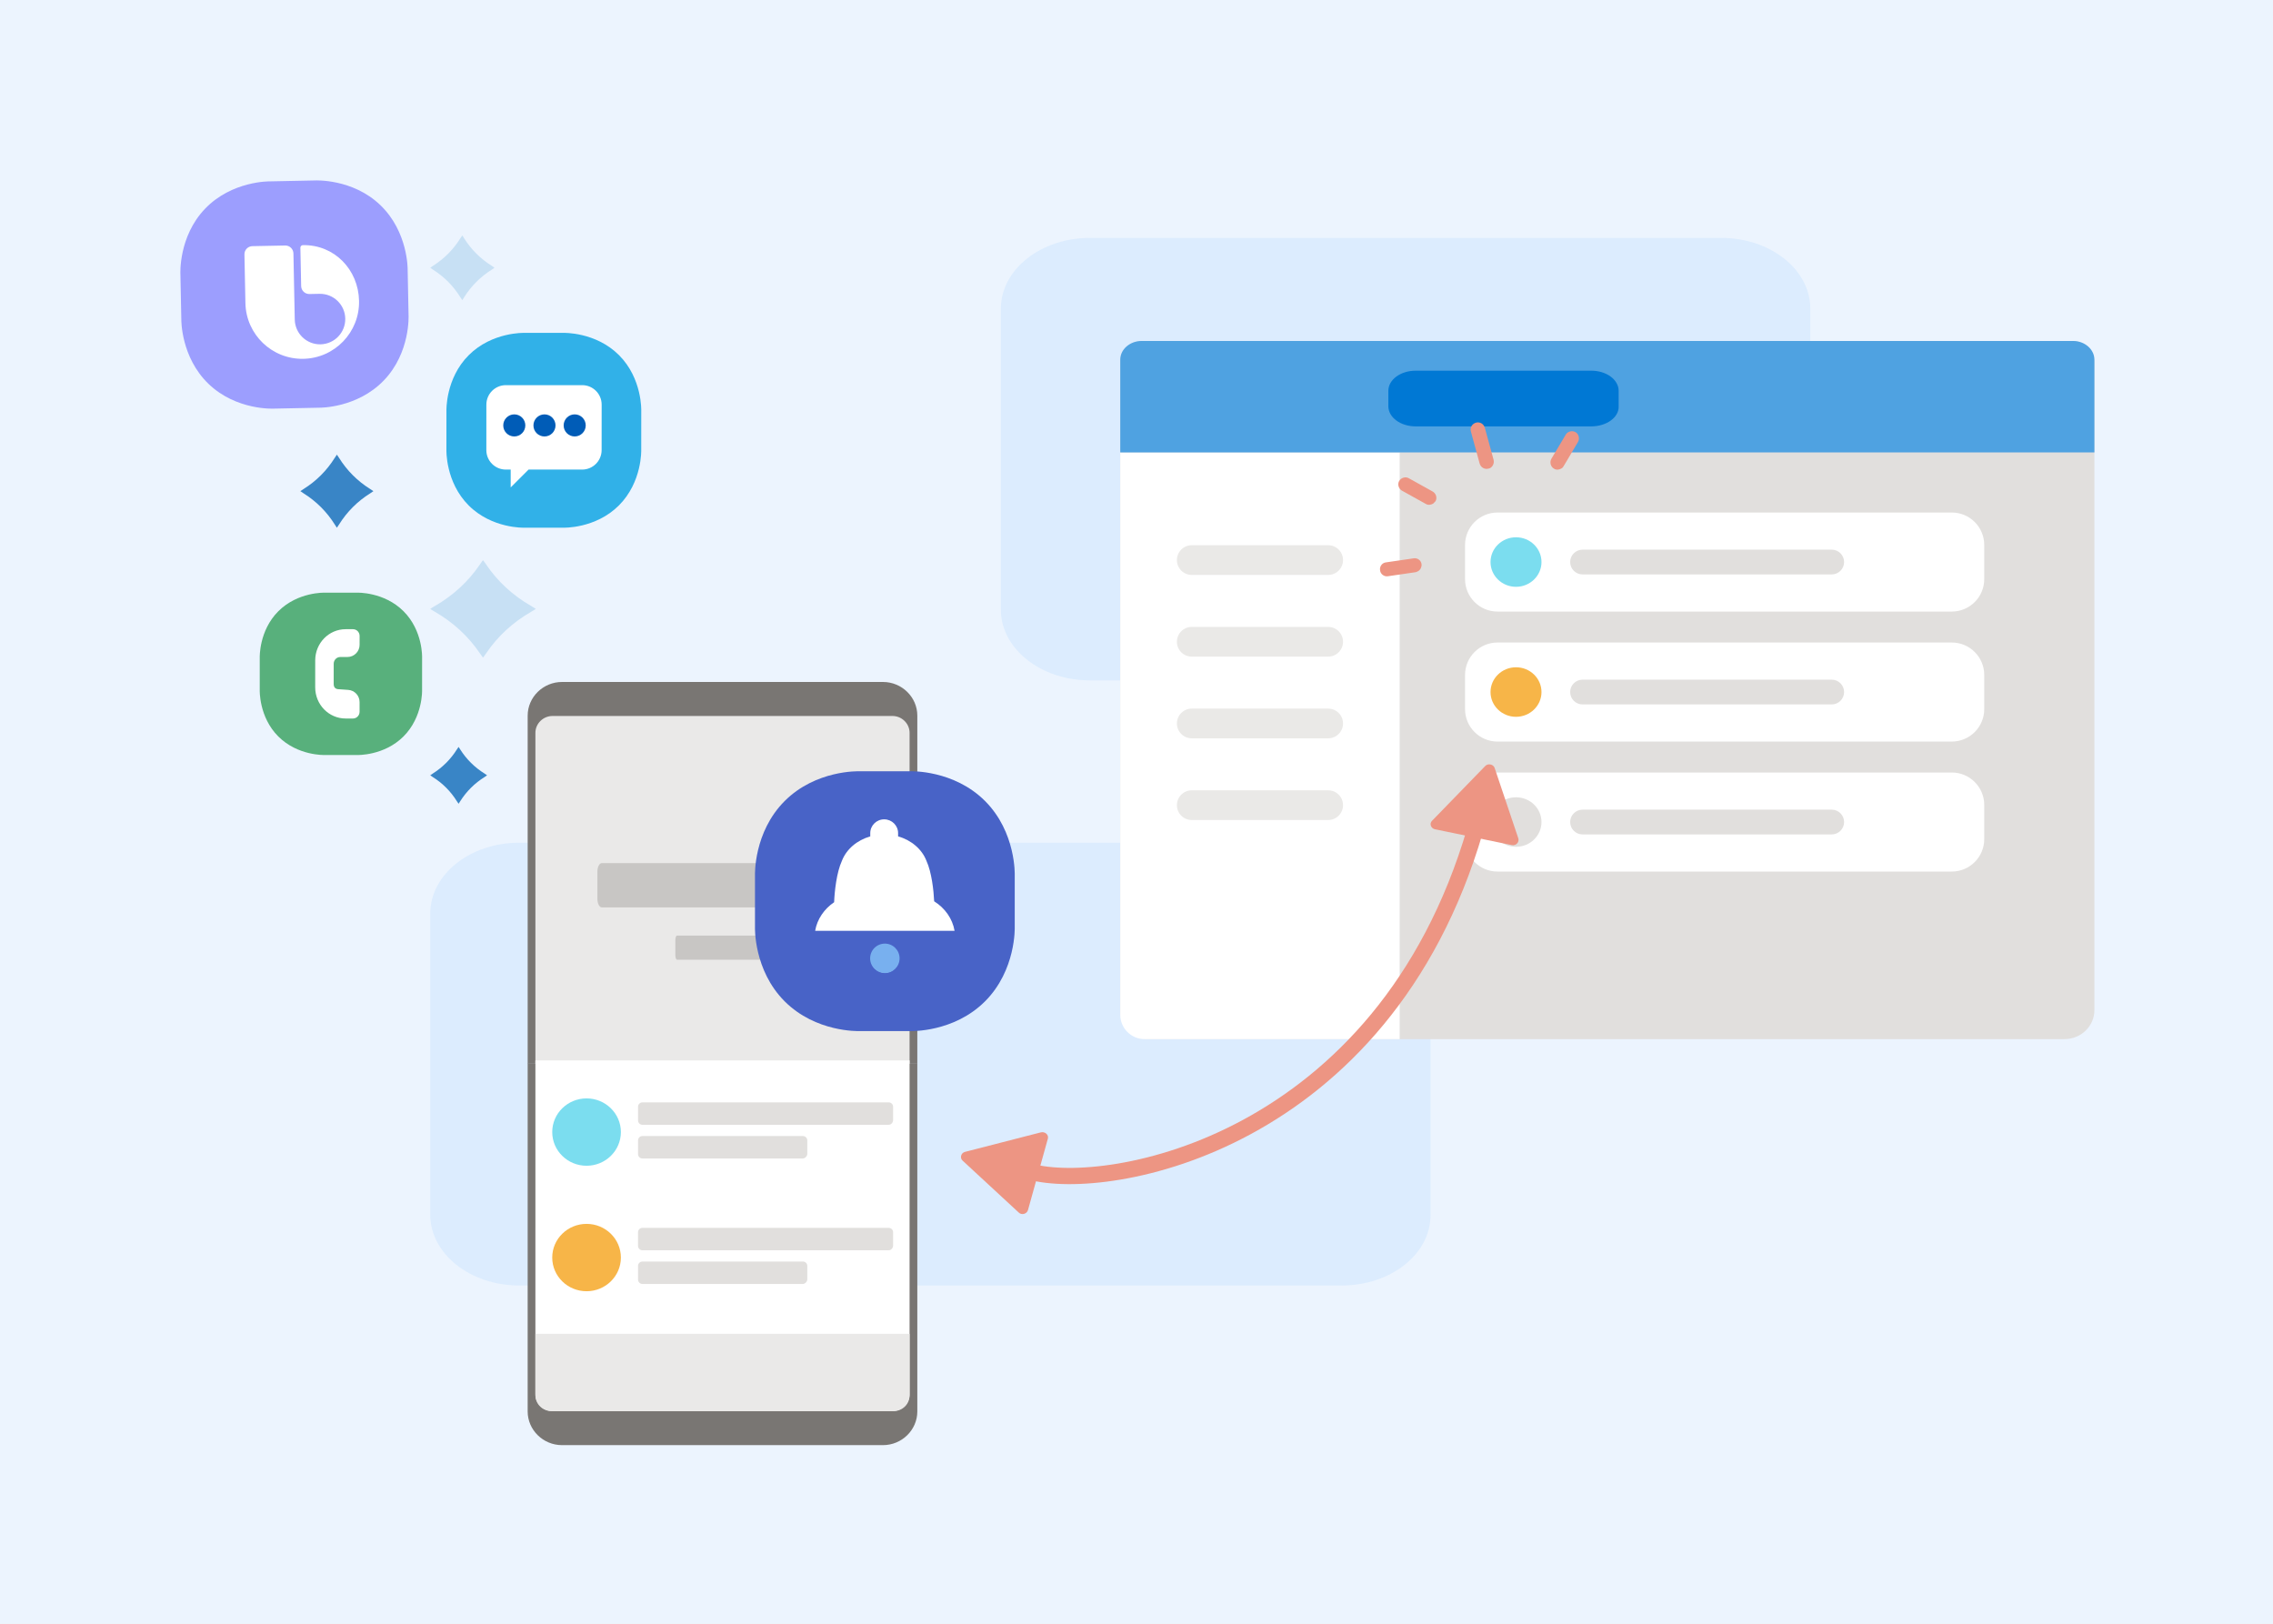
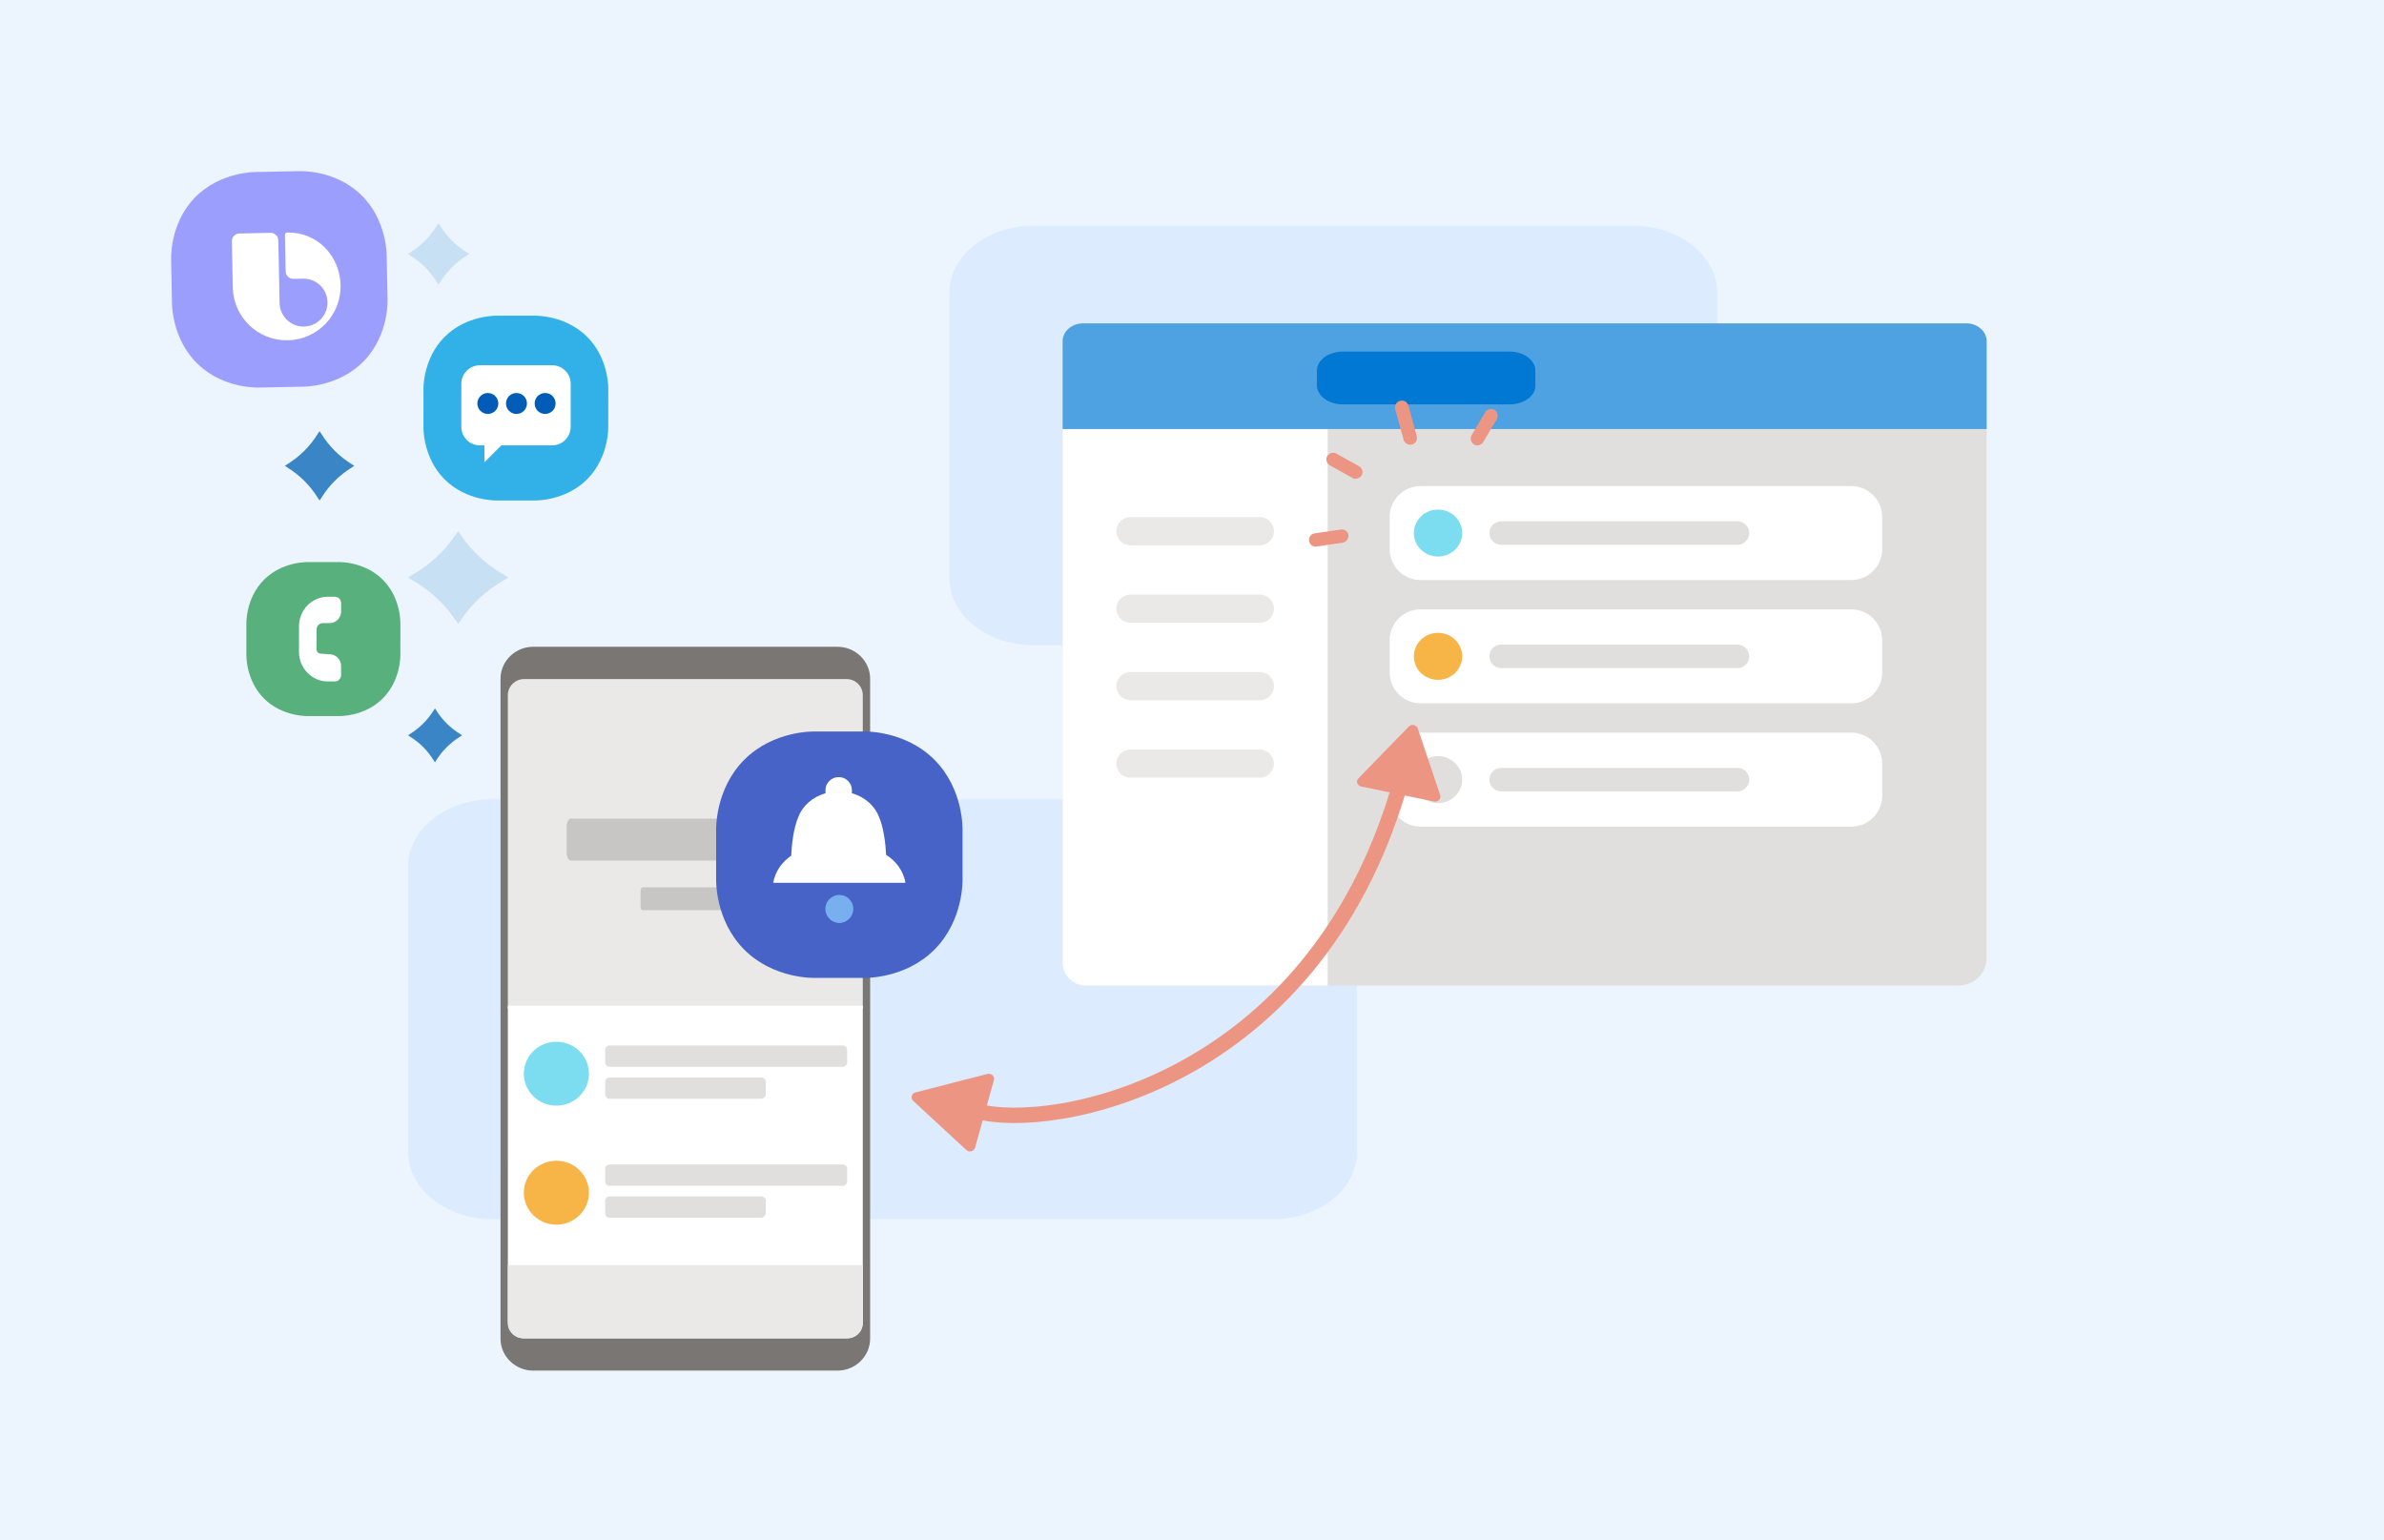
- <svg xmlns="http://www.w3.org/2000/svg" width="280" height="200" viewBox="0 0 280 200" fill="none">
-   <rect width="280" height="200" fill="#ECF4FE" />
+ <svg xmlns="http://www.w3.org/2000/svg" width="309.6" height="200" viewBox="0 0 309.6 200" fill="none">
+   <rect width="309.6" height="200" fill="#ECF4FE" />
  <g opacity="0.45">
    <path d="M134.255 83.803H212.039C218.081 83.803 223 79.901 223 75.108V37.999C223 33.207 218.081 29.305 212.039 29.305H134.255C128.214 29.305 123.295 33.207 123.295 37.999V75.108C123.295 79.901 128.214 83.803 134.255 83.803Z" fill="#C8E2FF" />
    <path d="M63.961 158.338H165.255C171.351 158.338 176.27 154.437 176.216 149.602V112.493C176.216 107.7 171.297 103.799 165.255 103.799H63.961C57.919 103.799 53 107.7 53 112.535V149.602C53 154.437 57.919 158.338 63.961 158.338Z" fill="#C8E2FF" />
  </g>
  <path d="M138 124.458V44.704C138 43.191 139.212 41.998 140.74 41.998H255.26C256.788 41.998 258 43.191 258 44.704V124.412C258 126.384 256.366 127.99 254.311 127.99H141.636C139.634 128.035 138 126.43 138 124.458Z" fill="#E1DFDD" />
  <path d="M138 55.72H172.419V127.99H141C139.343 127.99 138 126.647 138 124.99V55.72Z" fill="white" />
  <rect x="144.977" y="67.156" width="20.465" height="3.66" rx="1.83" fill="#EAE9E7" />
  <rect x="144.977" y="77.218" width="20.465" height="3.66" rx="1.83" fill="#EAE9E7" />
  <rect x="144.977" y="87.281" width="20.465" height="3.66" rx="1.83" fill="#EAE9E7" />
  <rect x="144.977" y="97.344" width="20.465" height="3.66" rx="1.83" fill="#EAE9E7" />
  <path d="M258 55.72H138V44.3C138 43.011 139.212 41.998 140.634 41.998H255.366C256.841 41.998 258 43.057 258 44.3V55.72Z" fill="#4FA2E1" />
  <path d="M196.012 52.519H174.405C172.526 52.519 171.023 51.414 171.023 50.033V48.145C171.023 46.763 172.526 45.658 174.405 45.658H196.012C197.891 45.658 199.394 46.763 199.394 48.145V50.033C199.456 51.414 197.891 52.519 196.012 52.519Z" fill="#0078D4" />
  <path d="M240.43 63.128H184.472C182.263 63.128 180.472 64.919 180.472 67.128V71.328C180.472 73.537 182.263 75.328 184.472 75.328H240.43C242.639 75.328 244.43 73.537 244.43 71.328V67.128C244.43 64.919 242.639 63.128 240.43 63.128Z" fill="white" />
  <path d="M186.75 72.279C188.484 72.279 189.889 70.913 189.889 69.228C189.889 67.544 188.484 66.178 186.75 66.178C185.017 66.178 183.611 67.544 183.611 69.228C183.611 70.913 185.017 72.279 186.75 72.279Z" fill="#7BDDEF" />
  <rect x="193.421" y="67.703" width="33.744" height="3.05" rx="1.525" fill="#E1DFDD" />
  <path d="M240.43 79.14H184.472C182.263 79.14 180.472 80.93 180.472 83.14V87.34C180.472 89.549 182.263 91.34 184.472 91.34H240.43C242.639 91.34 244.43 89.549 244.43 87.34V83.14C244.43 80.93 242.639 79.14 240.43 79.14Z" fill="white" />
  <path d="M186.75 88.291C188.484 88.291 189.889 86.925 189.889 85.241C189.889 83.556 188.484 82.19 186.75 82.19C185.017 82.19 183.611 83.556 183.611 85.241C183.611 86.925 185.017 88.291 186.75 88.291Z" fill="#F7B548" />
  <rect x="193.421" y="83.716" width="33.744" height="3.05" rx="1.525" fill="#E1DFDD" />
  <path d="M240.43 95.152H184.472C182.263 95.152 180.472 96.943 180.472 99.152V103.352C180.472 105.561 182.263 107.352 184.472 107.352H240.43C242.639 107.352 244.43 105.561 244.43 103.352V99.152C244.43 96.943 242.639 95.152 240.43 95.152Z" fill="white" />
  <path d="M186.75 104.303C188.484 104.303 189.889 102.937 189.889 101.253C189.889 99.568 188.484 98.203 186.75 98.203C185.017 98.203 183.611 99.568 183.611 101.253C183.611 102.937 185.017 104.303 186.75 104.303Z" fill="#E1DFDD" />
  <rect x="193.421" y="99.728" width="33.744" height="3.05" rx="1.525" fill="#E1DFDD" />
  <path d="M183.625 57.617C183.556 57.656 183.486 57.696 183.361 57.72C182.884 57.852 182.403 57.572 182.271 57.094L181.192 53.15C181.06 52.673 181.34 52.192 181.818 52.06C182.296 51.928 182.776 52.208 182.908 52.686L183.988 56.63C184.08 57.038 183.92 57.404 183.625 57.617Z" fill="#ED9583" />
  <path d="M176.548 62.031C176.269 62.189 175.931 62.242 175.653 62.077L172.699 60.434C172.293 60.204 172.122 59.657 172.352 59.25C172.583 58.844 173.13 58.673 173.537 58.903L176.491 60.545C176.897 60.776 177.068 61.323 176.838 61.729C176.753 61.823 176.668 61.917 176.548 62.031Z" fill="#ED9583" />
  <path d="M174.71 70.338C174.605 70.397 174.5 70.456 174.376 70.48L170.974 70.977C170.512 71.054 170.046 70.719 170.004 70.237C169.926 69.775 170.262 69.309 170.744 69.267L174.146 68.77C174.608 68.693 175.074 69.028 175.116 69.51C175.149 69.813 174.989 70.18 174.71 70.338Z" fill="#ED9583" />
  <path d="M192.332 57.709C192.053 57.867 191.715 57.92 191.418 57.72C191.011 57.489 190.875 56.923 191.105 56.516L192.874 53.538C193.104 53.132 193.672 52.996 194.078 53.226C194.484 53.456 194.621 54.023 194.39 54.429L192.622 57.407C192.557 57.536 192.472 57.63 192.332 57.709Z" fill="#ED9583" />
  <path d="M127.869 144.607L126.632 149.045C126.494 149.538 125.833 149.711 125.478 149.337L122.026 146.146L118.574 142.954C118.207 142.625 118.382 141.997 118.874 141.878L123.55 140.676L128.226 139.474C128.719 139.355 129.218 139.765 129.08 140.258L127.869 144.607Z" fill="#ED9583" />
  <path d="M181.555 103.13L176.781 102.147C176.251 102.038 176.041 101.425 176.426 101.077L179.693 97.714L182.959 94.351C183.296 93.993 183.971 94.132 184.117 94.589L185.576 98.926L187.034 103.262C187.18 103.72 186.763 104.203 186.232 104.094L181.555 103.13Z" fill="#ED9583" />
  <path d="M126.905 144.312C136.439 146.953 170.339 141.009 181.712 102.238" stroke="#ED9583" stroke-width="2" fill="none" />
  <path d="M33.195 22.341L38.799 22.228C38.799 22.228 43.424 21.971 46.856 25.267C50.288 28.563 50.216 33.192 50.216 33.192L50.328 38.8C50.328 38.8 50.584 43.422 47.286 46.855C43.989 50.287 39.357 50.217 39.357 50.217L33.753 50.331C33.753 50.331 29.128 50.588 25.697 47.291C22.265 43.995 22.336 39.366 22.336 39.366L22.224 33.759C22.224 33.759 21.969 29.136 25.266 25.704C28.564 22.271 33.195 22.341 33.195 22.341Z" fill="#9C9EFE" />
  <path fill-rule="evenodd" clip-rule="evenodd" d="M44.23 37.058C44.307 40.922 41.237 44.118 37.372 44.196C33.507 44.273 30.31 41.203 30.232 37.338L30.111 31.34C30.1 30.788 30.539 30.331 31.091 30.32L35.126 30.239C35.678 30.228 36.135 30.667 36.146 31.219L36.31 39.363C36.345 41.081 37.765 42.445 39.483 42.411C41.201 42.377 42.566 40.956 42.531 39.239C42.496 37.521 41.076 36.156 39.358 36.191L38.118 36.215C37.566 36.226 37.109 35.788 37.098 35.236L37.003 30.513C36.999 30.341 37.136 30.199 37.308 30.195V30.195C41.173 30.118 44.152 33.193 44.23 37.058Z" fill="white" />
  <path d="M39.998 73.001H44.002C44.002 73.001 47.308 72.884 49.711 75.288C52.114 77.691 51.996 80.996 51.996 80.996L51.994 85.002C51.994 85.002 52.109 88.307 49.705 90.711C47.3 93.114 43.993 92.997 43.993 92.997H39.989C39.989 92.997 36.683 93.114 34.28 90.711C31.878 88.307 31.996 85.002 31.996 85.002L31.997 80.996C31.997 80.996 31.882 77.691 34.287 75.288C36.692 72.884 39.998 73.001 39.998 73.001Z" fill="#58B07C" />
  <path d="M42.577 77.5C40.508 77.5 38.831 79.219 38.83 81.34L38.828 84.66C38.828 86.781 40.504 88.5 42.572 88.5L43.484 88.5C43.931 88.5 44.294 88.128 44.294 87.67L44.294 86.473C44.295 85.686 43.687 85.032 42.901 84.976L41.794 84.898C41.346 84.898 41.106 84.704 41.106 84.245L41.108 81.755C41.108 81.296 41.47 80.924 41.918 80.924L42.797 80.924C43.625 80.924 44.297 80.253 44.297 79.424L44.298 78.33C44.298 77.872 43.936 77.5 43.488 77.5L42.577 77.5Z" fill="white" />
  <path d="M64.598 41.001H69.402C69.402 41.001 73.37 40.861 76.253 43.745C79.136 46.63 78.993 50.595 78.993 50.595L78.99 55.403C78.99 55.403 79.128 59.368 76.241 62.253C73.355 65.137 69.387 64.997 69.387 64.997H64.583C64.583 64.997 60.615 65.137 57.732 62.253C54.849 59.368 54.992 55.403 54.992 55.403L54.995 50.595C54.995 50.595 54.857 46.63 57.744 43.745C60.63 40.861 64.598 41.001 64.598 41.001Z" fill="#31B1E8" />
  <path d="M62.316 47.44C60.99 47.44 59.915 48.514 59.914 49.839L59.911 55.439C59.91 56.764 60.984 57.839 62.31 57.839L62.91 57.839L62.908 60.038L65.11 57.839L71.71 57.839C73.035 57.839 74.11 56.764 74.111 55.439L74.115 49.839C74.115 48.514 73.041 47.44 71.716 47.44L62.316 47.44Z" fill="white" />
  <ellipse rx="1.36" ry="1.36" transform="matrix(1 5.69085e-08 -0.000619529 1 63.3529 52.3993)" fill="#005CB7" />
  <ellipse rx="1.36" ry="1.36" transform="matrix(1 7.16315e-08 -0.000619531 1 67.0721 52.3998)" fill="#005CB7" />
  <ellipse rx="1.36" ry="1.36" transform="matrix(1 7.16315e-08 -0.000619531 1 70.7933 52.3989)" fill="#005CB7" />
  <path d="M65.418 75.362C65.791 75.145 66 75 66 75C66 75 65.791 74.849 65.418 74.632C63.179 73.349 61.289 71.608 59.895 69.543C59.66 69.193 59.497 69 59.497 69C59.497 69 59.34 69.193 59.105 69.543C57.708 71.607 55.819 73.349 53.582 74.638C53.381 74.75 53.187 74.87 53 75C53 75 53.209 75.145 53.582 75.362C55.82 76.649 57.709 78.392 59.105 80.457C59.34 80.801 59.497 81 59.497 81C59.497 81 59.66 80.807 59.895 80.457C61.289 78.391 63.178 76.647 65.418 75.362V75.362Z" fill="#C7E0F4" />
  <path d="M60.563 33.224L60.915 32.979L60.563 32.733C59.195 31.88 58.039 30.727 57.181 29.363C57.043 29.128 56.947 29 56.947 29C56.856 29.115 56.774 29.236 56.701 29.363C55.852 30.724 54.708 31.876 53.352 32.733L53 32.979L53.352 33.224C54.712 34.08 55.858 35.237 56.701 36.605C56.774 36.732 56.856 36.853 56.947 36.968C56.947 36.968 57.043 36.84 57.181 36.605C58.038 35.237 59.194 34.081 60.563 33.224Z" fill="#C7E0F4" />
  <path d="M59.689 95.711L60 95.495L59.689 95.28C58.479 94.53 57.457 93.517 56.698 92.319C56.575 92.112 56.491 92 56.491 92C56.41 92.101 56.338 92.207 56.274 92.319C55.523 93.514 54.51 94.526 53.311 95.28L53 95.495L53.311 95.711C54.514 96.463 55.528 97.479 56.274 98.681C56.338 98.793 56.41 98.899 56.491 99C56.491 99 56.575 98.888 56.698 98.681C57.456 97.479 58.478 96.463 59.689 95.711Z" fill="#3985C6" />
  <path d="M45.591 60.774C45.854 60.606 46 60.496 46 60.496C46 60.496 45.854 60.387 45.591 60.226C44.042 59.261 42.735 57.952 41.77 56.402C41.61 56.146 41.5 56 41.5 56C41.5 56 41.39 56.146 41.23 56.402C40.263 57.951 38.956 59.258 37.409 60.226C37.146 60.387 37 60.496 37 60.496C37 60.496 37.146 60.606 37.409 60.774C38.955 61.741 40.261 63.046 41.23 64.591C41.39 64.854 41.5 65 41.5 65C41.5 65 41.61 64.854 41.77 64.598C42.735 63.048 44.042 61.739 45.591 60.774Z" fill="#3985C6" />
  <path d="M113 131.02H65.001L65.001 88.149C65.001 85.871 66.908 84 69.229 84H108.773C111.094 84 113.001 85.871 113.001 88.149L113 131.02Z" fill="#797673" />
  <path d="M65.001 130.979L113 130.979L113 173.851C113 176.129 111.093 178 108.772 178L69.228 178C66.907 178 65 176.129 65 173.851L65.001 130.979V130.979Z" fill="#797673" />
  <path d="M112.047 131.02L65.954 131.02L65.954 90.264C65.954 89.125 66.907 88.189 68.068 88.189L109.933 88.189C111.094 88.189 112.047 89.125 112.047 90.264L112.047 131.02Z" fill="#EAE9E8" />
  <path d="M65.954 130.614L112.047 130.614L112.046 171.736C112.046 172.875 111.093 173.811 109.932 173.811L68.067 173.811C66.907 173.811 65.953 172.875 65.953 171.736L65.954 130.614V130.614Z" fill="white" />
  <path d="M72.255 143.589C74.59 143.589 76.483 141.732 76.483 139.44C76.483 137.149 74.59 135.292 72.255 135.292C69.92 135.292 68.027 137.149 68.027 139.44C68.027 141.732 69.92 143.589 72.255 143.589Z" fill="#7BDDEF" />
  <path d="M109.436 138.546L79.135 138.546C78.845 138.546 78.597 138.302 78.597 138.017L78.597 136.309C78.597 136.024 78.845 135.78 79.135 135.78L109.477 135.78C109.768 135.78 110.016 136.024 110.016 136.309L110.016 138.017C109.975 138.302 109.768 138.546 109.436 138.546Z" fill="#E1DFDD" />
  <path d="M104.338 111.765L74.127 111.765C73.838 111.765 73.59 111.284 73.59 110.722L73.59 107.354C73.59 106.792 73.838 106.311 74.128 106.311L104.379 106.311C104.669 106.311 104.917 106.792 104.917 107.354L104.916 110.722C104.875 111.284 104.669 111.765 104.338 111.765Z" fill="#C8C6C4" />
  <path d="M95.093 118.212L83.399 118.212C83.287 118.212 83.191 117.95 83.191 117.643L83.191 115.806C83.191 115.5 83.287 115.237 83.399 115.237L95.109 115.237C95.221 115.237 95.317 115.5 95.317 115.806L95.317 117.643C95.301 117.95 95.221 118.212 95.093 118.212Z" fill="#C8C6C4" />
  <path d="M98.867 142.694L79.136 142.694C78.846 142.694 78.597 142.45 78.597 142.165L78.597 140.457C78.597 140.172 78.846 139.928 79.136 139.928L98.908 139.928C99.198 139.928 99.447 140.172 99.447 140.457L99.447 142.165C99.405 142.45 99.157 142.694 98.867 142.694Z" fill="#E1DFDD" />
  <path d="M72.255 159.045C74.59 159.045 76.483 157.187 76.483 154.896C76.483 152.605 74.59 150.747 72.255 150.747C69.92 150.747 68.027 152.605 68.027 154.896C68.027 157.187 69.92 159.045 72.255 159.045Z" fill="#F7B548" />
  <path d="M109.435 154.002L79.135 154.002C78.845 154.002 78.596 153.758 78.596 153.473L78.596 151.765C78.596 151.48 78.845 151.236 79.135 151.236L109.477 151.236C109.767 151.236 110.016 151.48 110.016 151.765L110.016 153.473C109.974 153.758 109.767 154.002 109.435 154.002Z" fill="#E1DFDD" />
  <path d="M98.867 158.151L79.136 158.151C78.846 158.151 78.597 157.907 78.597 157.622L78.597 155.914C78.597 155.629 78.846 155.385 79.136 155.385L98.908 155.385C99.198 155.385 99.447 155.629 99.447 155.914L99.447 157.622C99.405 157.907 99.157 158.151 98.867 158.151Z" fill="#E1DFDD" />
  <path d="M110.057 173.81L67.943 173.81C66.865 173.81 65.954 172.956 65.954 171.858L65.954 164.292L112.047 164.292L112.047 171.858C112.047 172.956 111.176 173.81 110.057 173.81Z" fill="#EAE9E8" />
  <path d="M105.8 95.001H112.206C112.206 95.001 117.496 94.814 121.342 98.661C125.188 102.507 125 107.795 125 107.795L125 114.205C125 114.205 125.186 119.493 121.34 123.339C117.493 127.186 112.203 126.999 112.203 126.999H105.797C105.797 126.999 100.507 127.186 96.661 123.339C92.815 119.493 93.003 114.205 93.003 114.205L93.003 107.795C93.003 107.795 92.817 102.507 96.663 98.661C100.51 94.814 105.8 95.001 105.8 95.001Z" fill="#4863C7" />
  <path d="M110.719 118.084C110.719 119.032 109.95 119.8 109.001 119.8C108.053 119.8 107.284 119.032 107.284 118.084C107.284 117.136 108.053 116.368 109.002 116.368C109.95 116.368 110.719 117.136 110.719 118.084Z" fill="white" />
  <path fill-rule="evenodd" clip-rule="evenodd" d="M108.918 100.92C107.971 100.92 107.203 101.679 107.203 102.616L107.203 103.022C105.558 103.489 104.256 104.612 103.71 106.033C103.053 107.462 102.805 109.792 102.753 111.129C101.527 111.958 100.662 113.211 100.415 114.651L117.589 114.651C117.331 113.143 116.394 111.84 115.075 111.015C115.014 109.663 114.763 107.421 114.125 106.032C113.579 104.61 112.277 103.487 110.632 103.019L110.632 102.616C110.632 101.68 109.864 100.921 108.918 100.92Z" fill="white" />
  <ellipse rx="1.813" ry="1.813" transform="matrix(1 -1.37713e-08 -9.38038e-05 1 109.001 118.04)" fill="#78B0EF" />
</svg>
